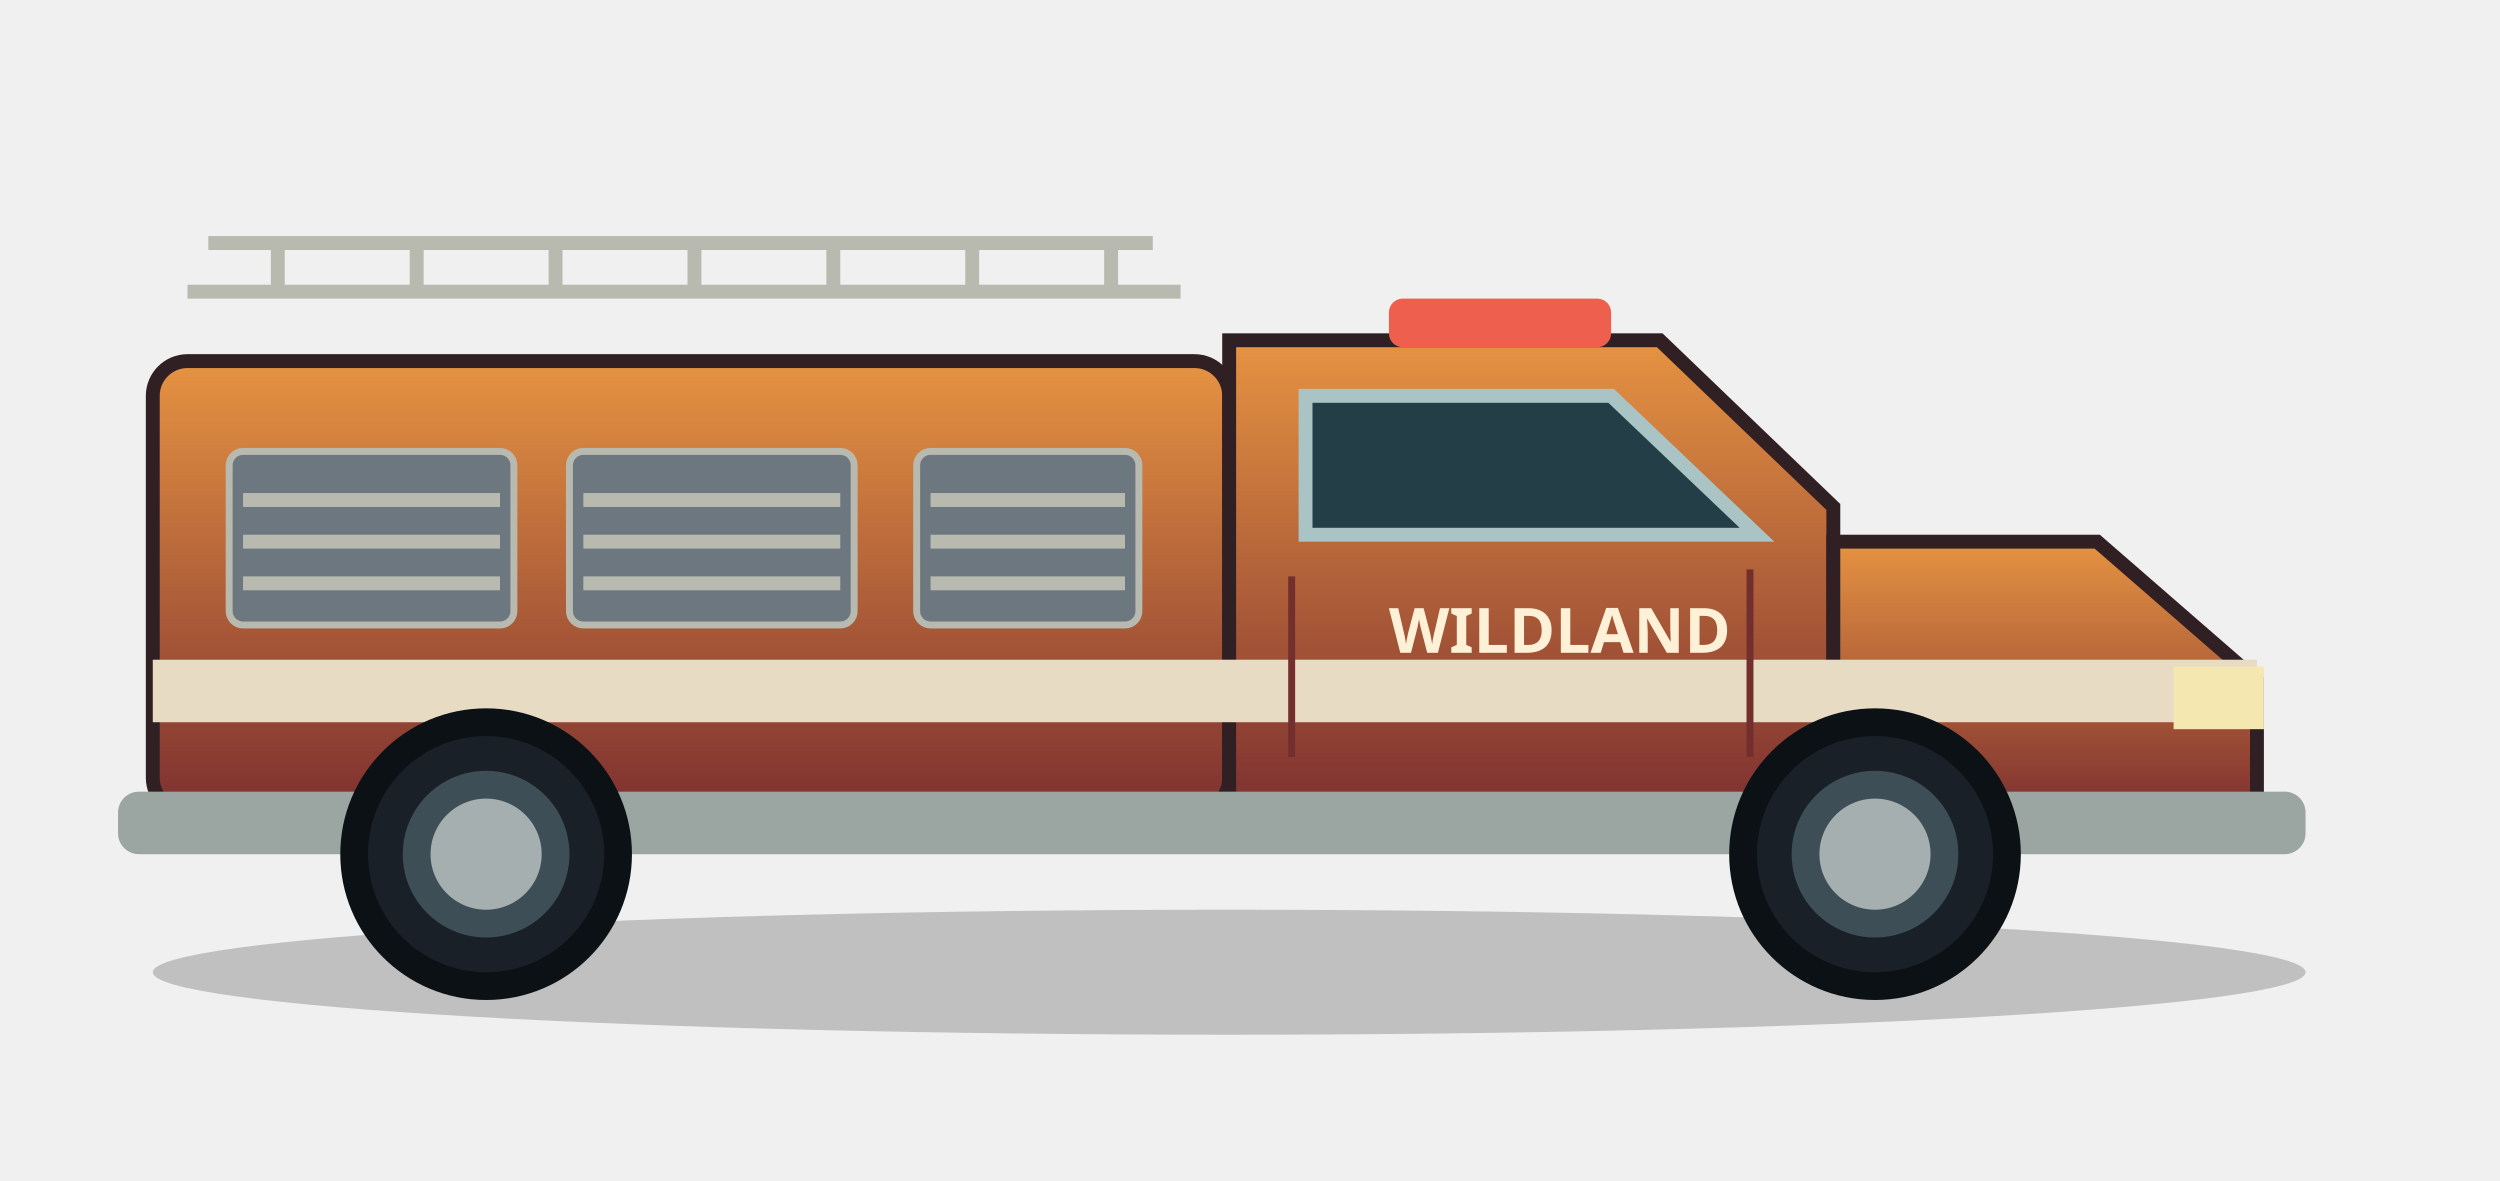
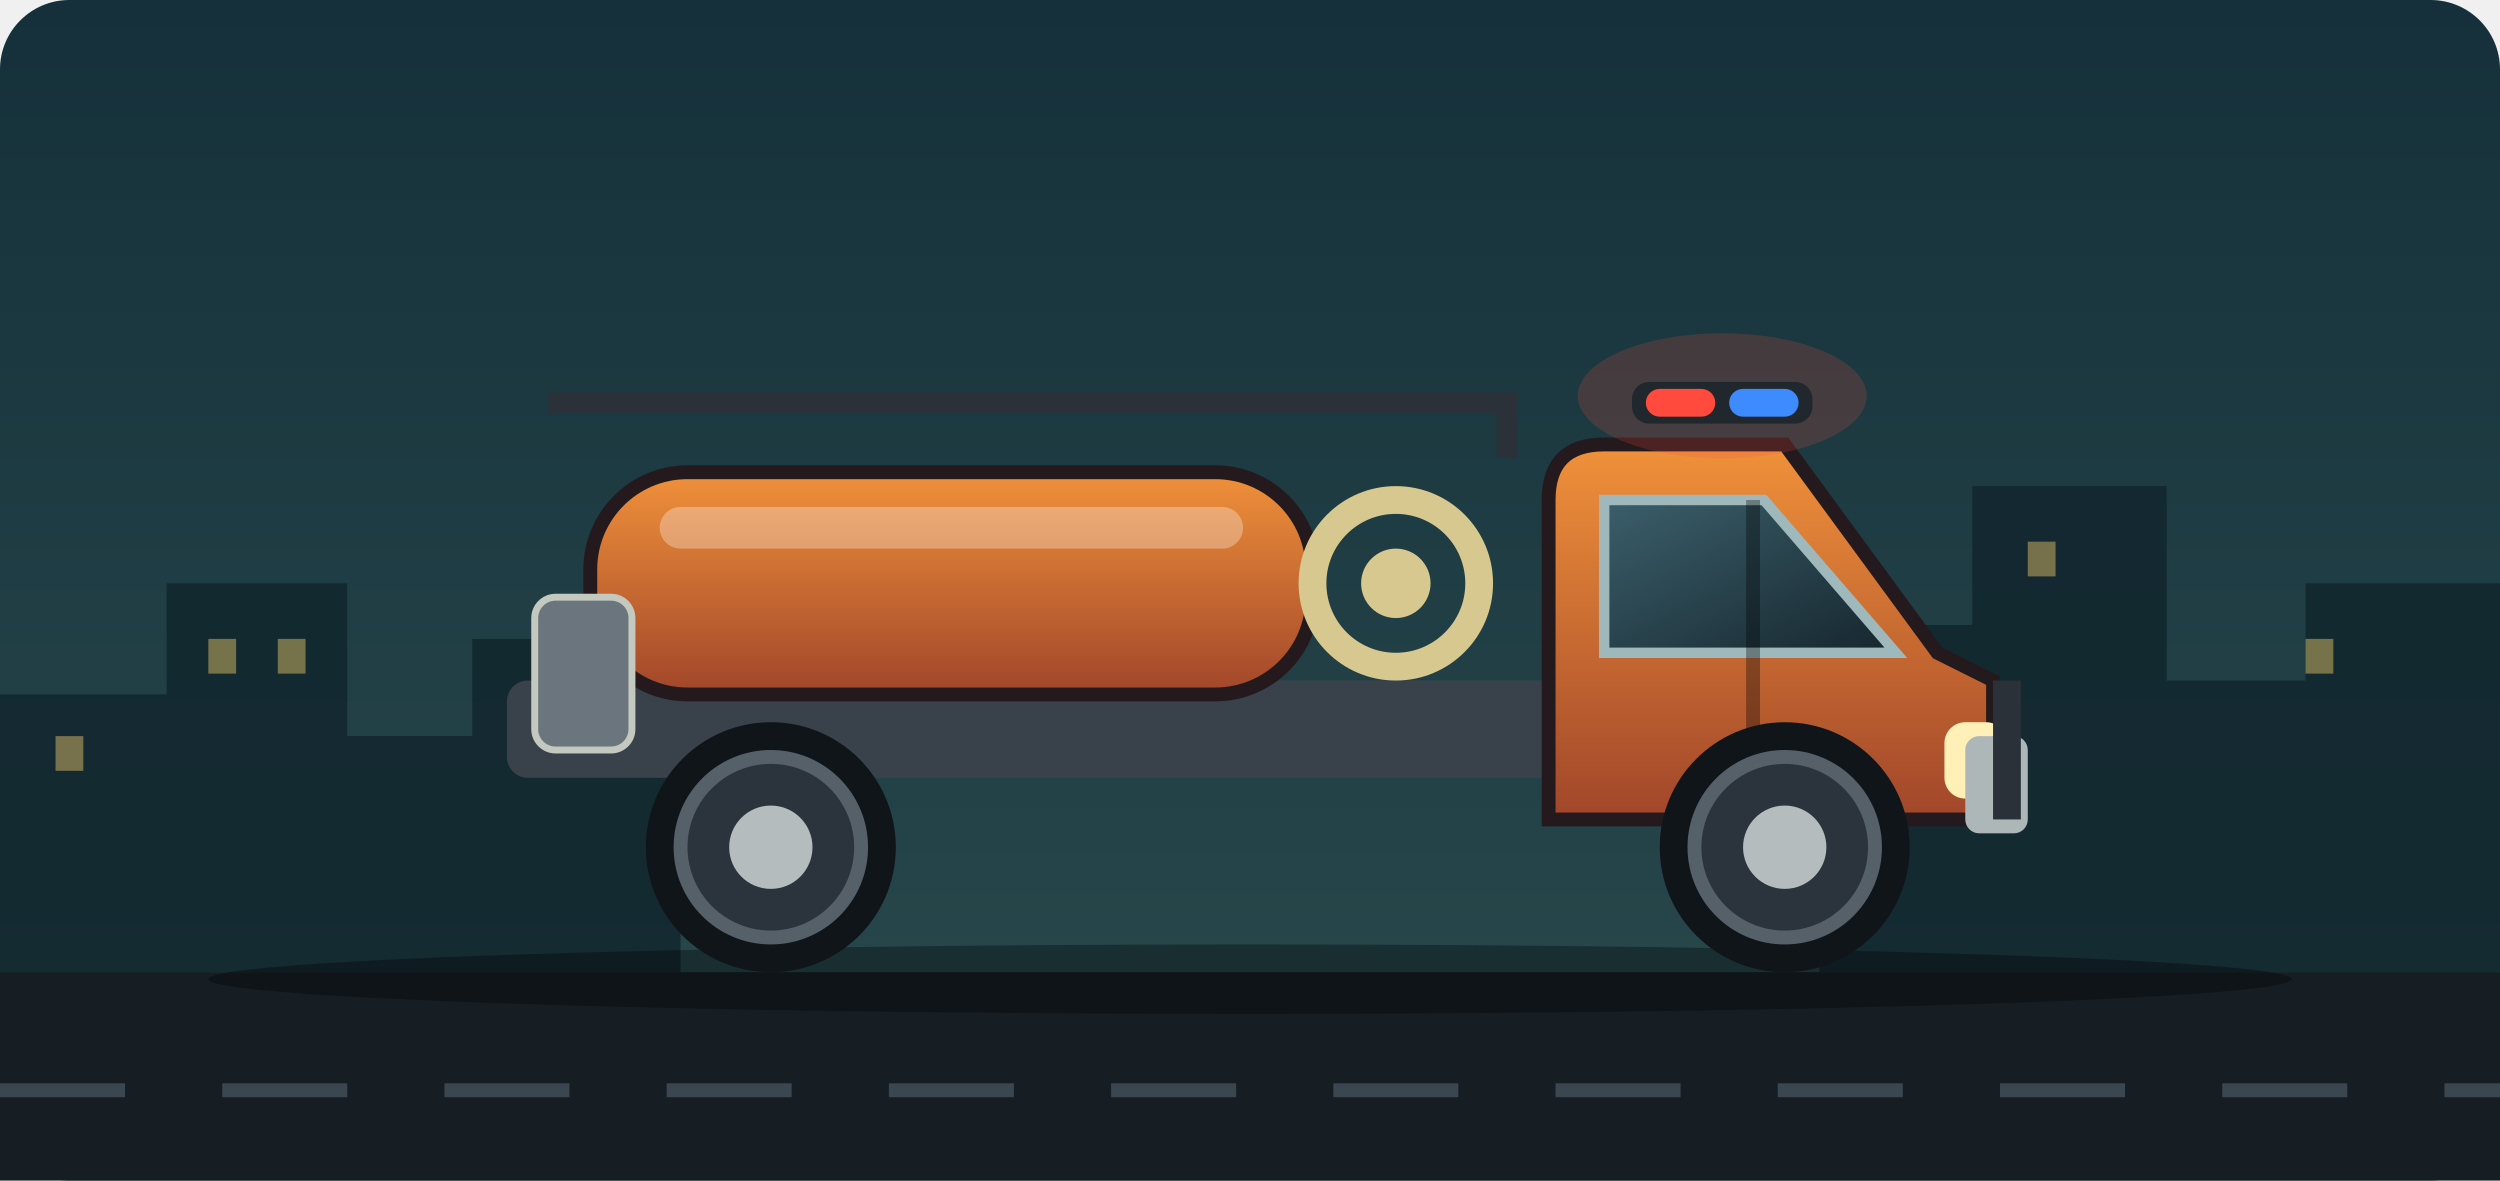
- <svg xmlns="http://www.w3.org/2000/svg" width="360" height="170" viewBox="0 0 360 170" role="img" aria-label="WILDLAND apparatus side elevation">
+ <svg xmlns="http://www.w3.org/2000/svg" viewBox="0 0 360 170" role="img" aria-label="Wildland unit">
  <defs>
-     <linearGradient id="paint" x2="0" y2="1">
-       <stop stop-color="#e69342" />
-       <stop offset="1" stop-color="#7d3030" />
+     <linearGradient id="sky" x2="0" y2="1">
+       <stop stop-color="#15303a" />
+       <stop offset="1" stop-color="#2a4b4e" />
+     </linearGradient>
+     <linearGradient id="paint-brush" x2="0" y2="1">
+       <stop stop-color="#f0913a" />
+       <stop offset="1" stop-color="#a1462a" />
+     </linearGradient>
+     <linearGradient id="glass" x2="1" y2="1">
+       <stop stop-color="#3b5f6b" />
+       <stop offset="1" stop-color="#16262e" />
    </linearGradient>
  </defs>
-   <ellipse cx="177" cy="140" rx="155" ry="9" fill="#000" opacity=".2" />
-   <g fill="url(#paint)" stroke="#301f23" stroke-width="2">
-     <rect x="22" y="52" width="155" height="65" rx="5" />
-     <path d="M177 117V49h62l25 24v44Z" />
-     <path d="M264 78h38l23 20v19h-61Z" />
+   <rect width="360" height="170" rx="10" fill="url(#sky)" />
+   <path d="M0 140V100h24V84h26v22h18V92h30v48ZM262 140V90h22V70h28v28h20V84h28v56Z" fill="#0f2229" opacity=".75" />
+   <g fill="#f0c96a" opacity=".45">
+     <rect x="8" y="106" width="4" height="5" />
+     <rect x="30" y="92" width="4" height="5" />
+     <rect x="40" y="92" width="4" height="5" />
+     <rect x="274" y="96" width="4" height="5" />
+     <rect x="292" y="78" width="4" height="5" />
+     <rect x="332" y="92" width="4" height="5" />
  </g>
-   <path d="M188 57h44l21 20h-65Z" fill="#233e46" stroke="#aac4c6" stroke-width="2" />
-   <rect x="22" y="95" width="303" height="9" fill="#e8dbc3" />
-   <g fill="#6d7780" stroke="#b8b9af">
-     <rect x="33" y="65" width="41" height="25" rx="2" />
-     <rect x="82" y="65" width="41" height="25" rx="2" />
-     <rect x="132" y="65" width="32" height="25" rx="2" />
-   </g>
-   <g stroke="#b8b9af" stroke-width="2">
-     <path d="M35 72h37m-37 6h37m-37 6h37M84 72h37m-37 6h37m-37 6h37M134 72h28m-28 6h28m-28 6h28" />
-     <path d="M27 42h143M30 35h136M40 35v7m20-7v7m20-7v7m20-7v7m20-7v7m20-7v7m20-7v7" />
-   </g>
-   <rect x="200" y="43" width="32" height="7" rx="2" fill="#ee604d" />
-   <rect x="313" y="96" width="13" height="9" fill="#f4e7b0" />
-   <rect x="17" y="114" width="315" height="9" rx="3" fill="#9ba5a2" />
-   <g fill="#1a2028" stroke="#0c1116" stroke-width="4">
-     <circle cx="70" cy="123" r="19" />
-     <circle cx="270" cy="123" r="19" />
-   </g>
-   <g fill="#a6afb0" stroke="#3e4e57" stroke-width="4">
-     <circle cx="70" cy="123" r="10" />
-     <circle cx="270" cy="123" r="10" />
-   </g>
-   <text x="200" y="94" fill="#fff1d7" font-family="sans-serif" font-size="9" font-weight="700">WILDLAND</text>
-   <path d="M186 83v26M252 82v27" stroke="#722f2d" />
+   <rect y="140" width="360" height="30" fill="#161e24" />
+   <path d="M0 157H360" stroke="#3a4650" stroke-width="2" stroke-dasharray="18 14" />
+   <ellipse cx="180" cy="141" rx="150" ry="5" fill="#000" opacity=".35" />
+   <rect x="73" y="98" width="156" height="14" rx="3" fill="#39424a" />
+   <rect x="85" y="68" width="104" height="32" rx="14" fill="url(#paint-brush)" stroke="#241a1d" stroke-width="2" />
+   <rect x="95" y="73" width="84" height="6" rx="3" fill="#fff" opacity=".3" />
+   <circle cx="201" cy="84" r="12" fill="none" stroke="#d6c88e" stroke-width="4" />
+   <circle cx="201" cy="84" r="5" fill="#d6c88e" />
+   <rect x="77" y="86" width="14" height="22" rx="3" fill="#6a757e" stroke="#c4c9c0" />
+   <path d="M217 66V58H79" fill="none" stroke="#2b3138" stroke-width="3" />
+   <path d="M223 118V72Q223 64 231 64H257L279 94L287 98V118Z" fill="url(#paint-brush)" stroke="#241a1d" stroke-width="2" />
+   <path d="M231 72H254L273 94H231Z" fill="url(#glass)" stroke="#9fb8bb" stroke-width="1.5" />
+   <path d="M252.44 72V118" stroke="#00000055" stroke-width="2" />
+   <rect x="255" y="106" width="9" height="3" rx="1.5" fill="#d9d3c3" />
+   <rect x="280" y="104" width="9" height="11" rx="3" fill="#fff0b8" />
+   <rect x="283" y="106" width="9" height="14" rx="2" fill="#aeb7b8" />
+   <ellipse cx="248" cy="57" rx="20.8" ry="9" fill="#ff4a3d" opacity=".18" />
+   <rect x="235" y="55" width="26" height="6" rx="2.5" fill="#20272d" />
+   <rect x="237" y="56" width="10" height="4" rx="2" fill="#ff4a3d" />
+   <rect x="249" y="56" width="10" height="4" rx="2" fill="#3d8bff" />
+   <path d="M289 98V118" stroke="#2b3138" stroke-width="4" />
+   <circle cx="111" cy="122" r="18" fill="#10151a" />
+   <circle cx="111" cy="122" r="13" fill="#2b343c" stroke="#566069" stroke-width="2" />
+   <circle cx="111" cy="122" r="6" fill="#b4bcbd" />
+   <circle cx="257" cy="122" r="18" fill="#10151a" />
+   <circle cx="257" cy="122" r="13" fill="#2b343c" stroke="#566069" stroke-width="2" />
+   <circle cx="257" cy="122" r="6" fill="#b4bcbd" />
</svg>
